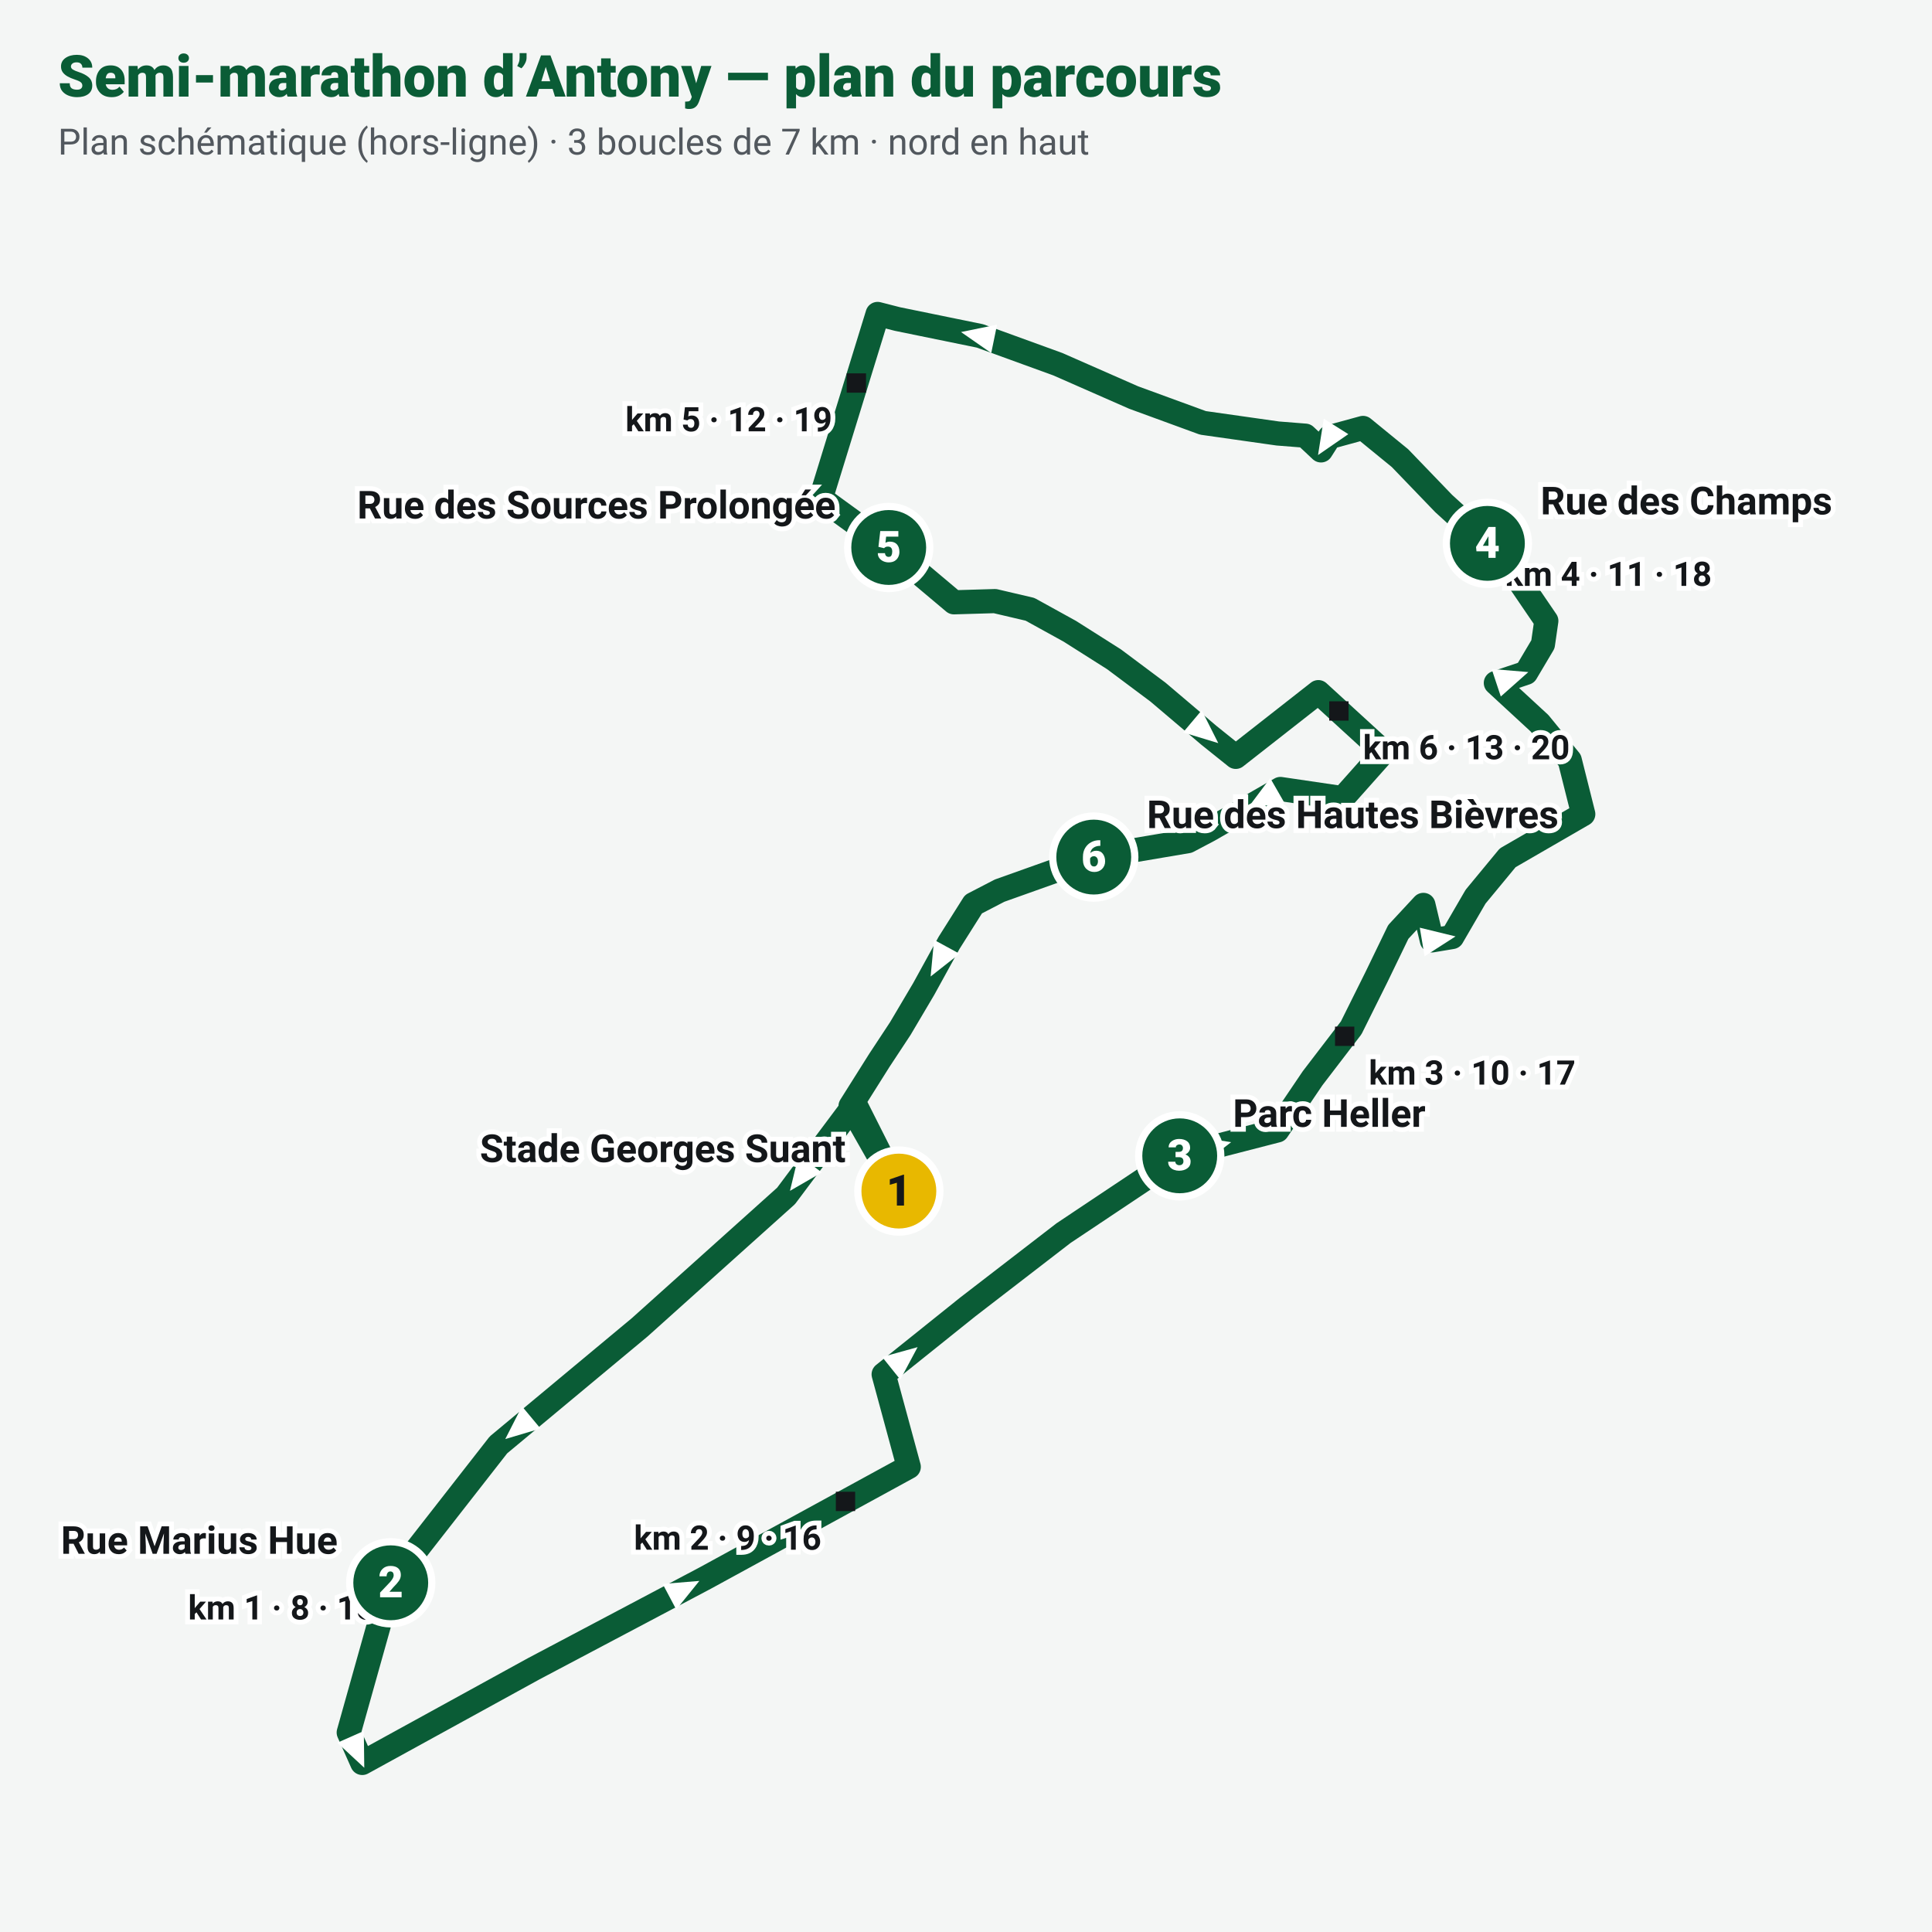
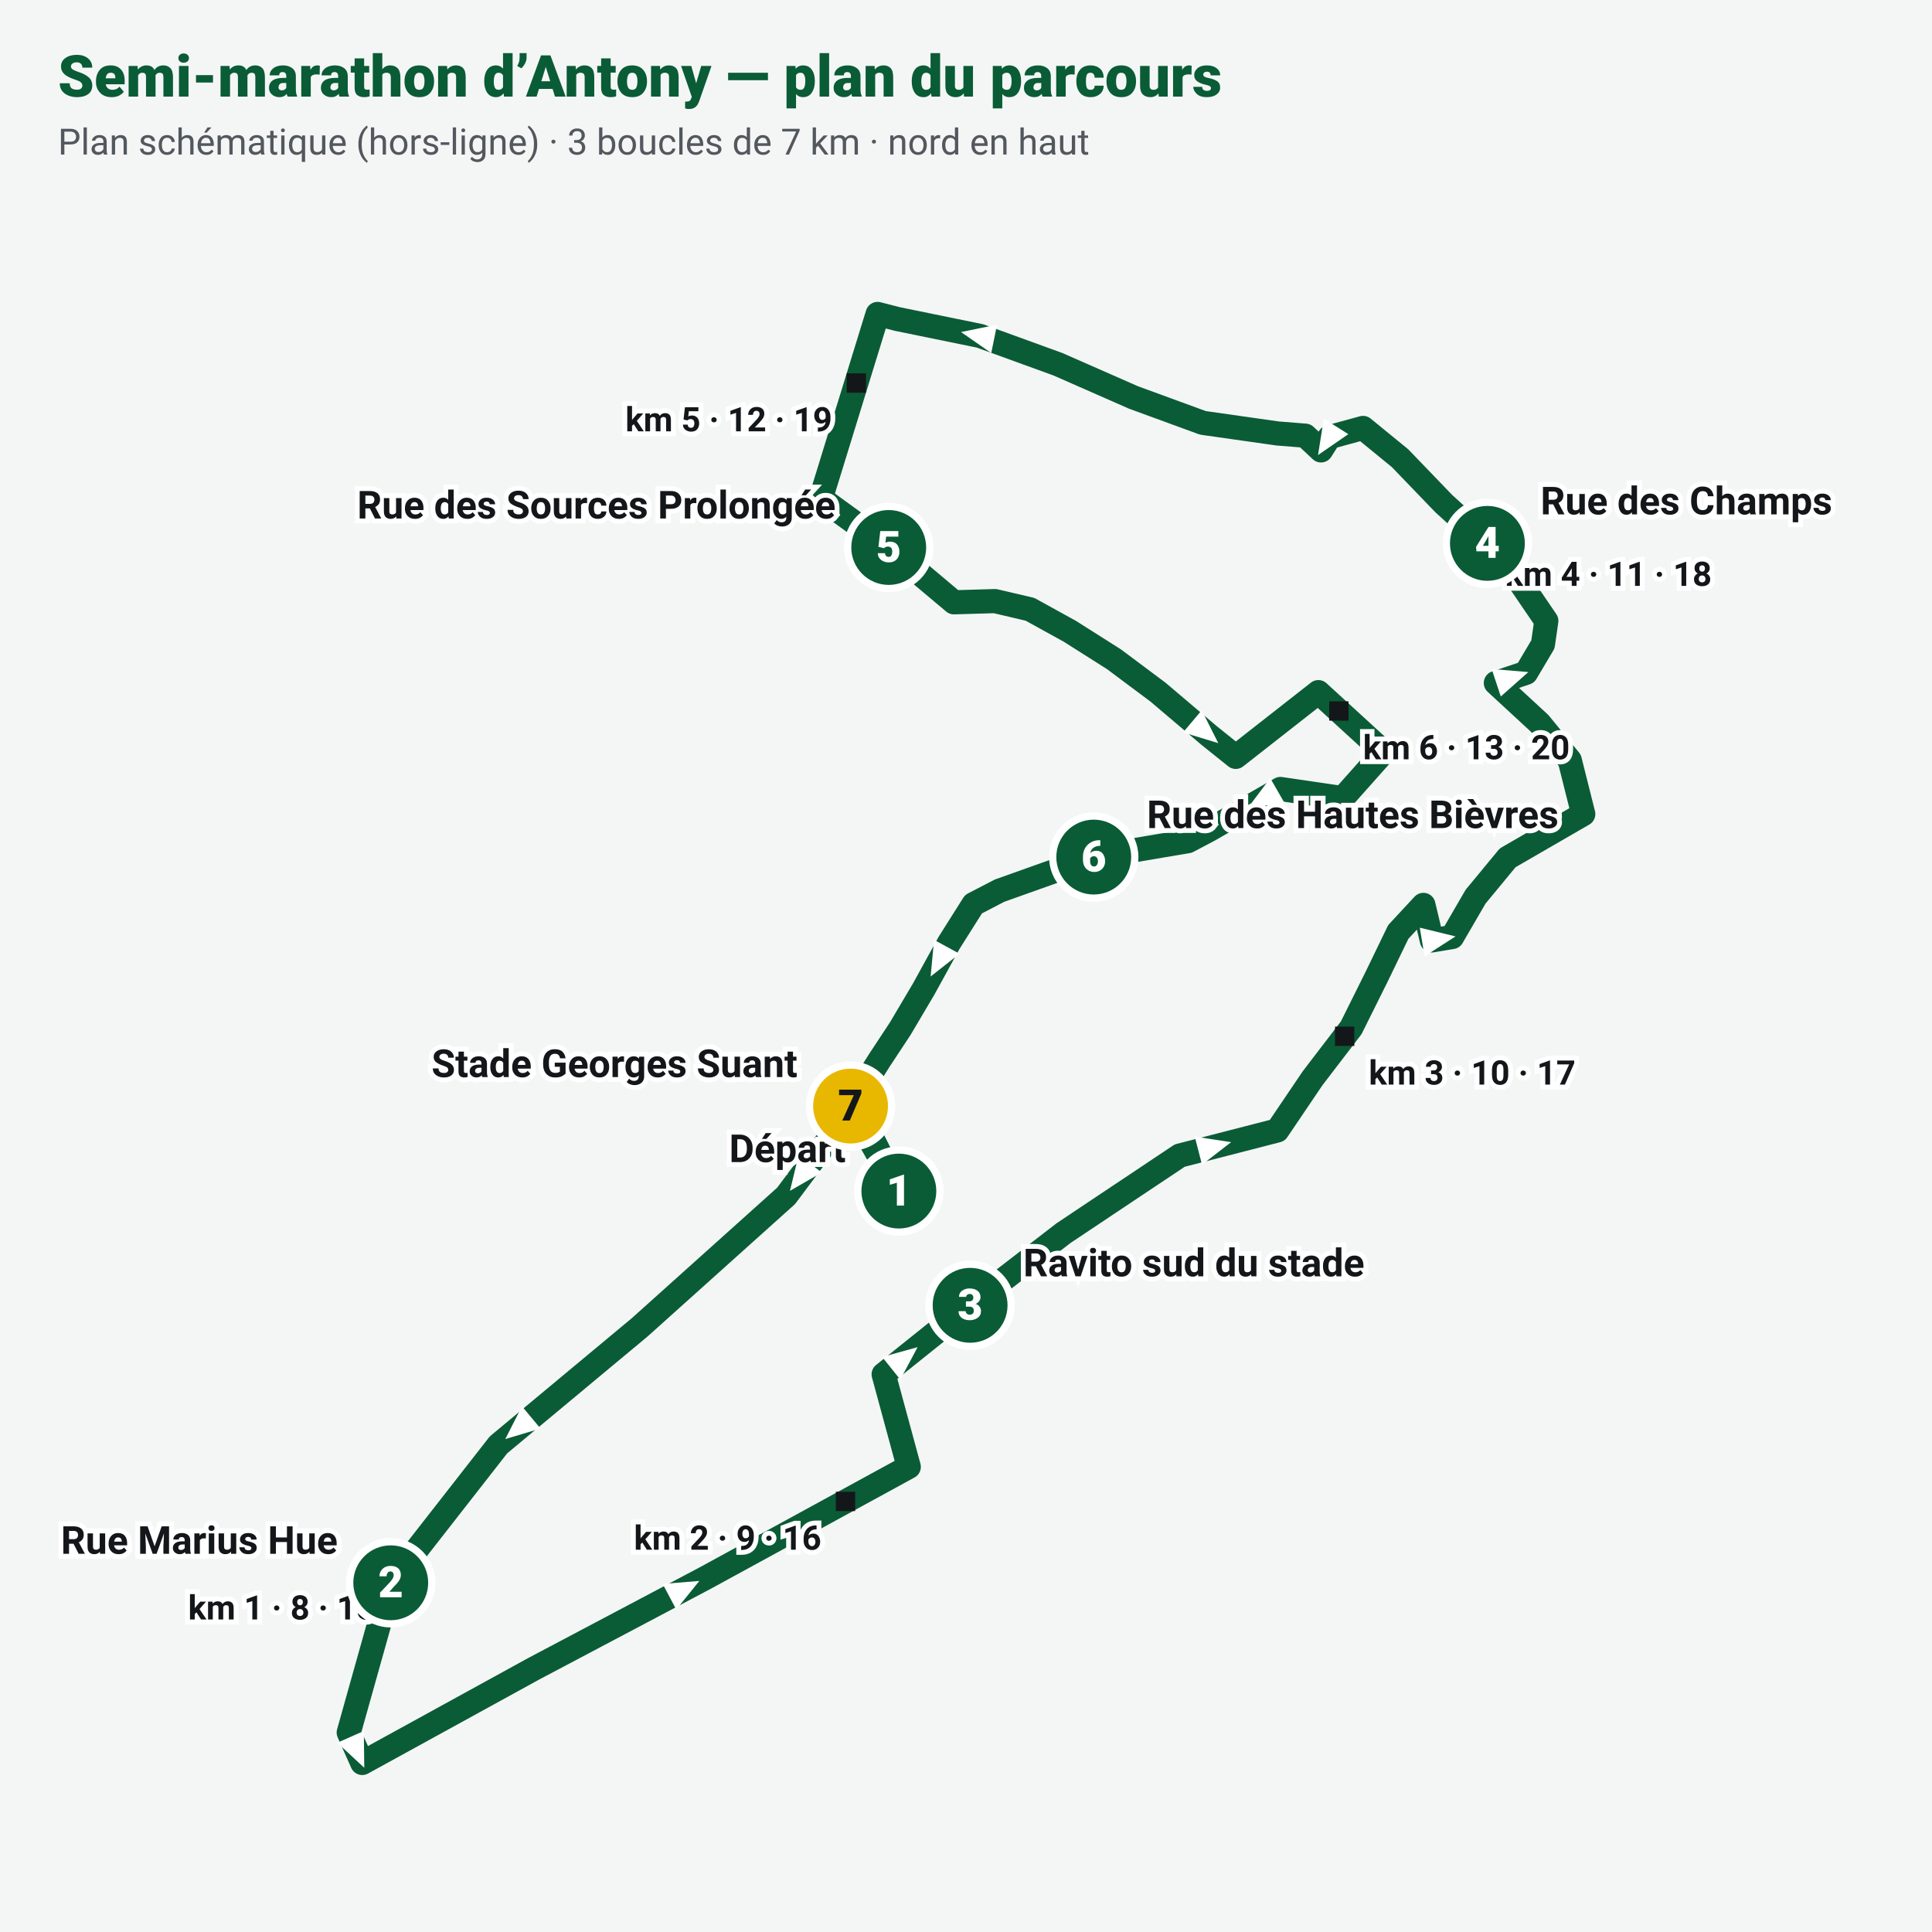
<svg xmlns="http://www.w3.org/2000/svg" viewBox="0 0 800 800" font-family="system-ui, Segoe UI, Roboto, Arial, sans-serif">
  <rect width="800" height="800" fill="#f4f6f5" />
  <text x="24" y="40" font-size="24" font-weight="800" fill="#0a5c36">Semi-marathon d’Antony — plan du parcours</text>
  <text x="24" y="64" font-size="15" fill="#52585e">Plan schématique (hors-ligne) · 3 boucles de 7 km · nord en haut</text>
  <path d="M372.2,493.2 L354.0,457.1 L325.5,495.2 L264.9,549.6 L206.4,598.3 L161.8,655.4 L144.4,717.4 L150.0,730.0 L221.0,691.0 L292.1,653.4 L376.3,607.4 L365.9,569.1 L400.7,541.2 L440.4,510.6 L488.5,478.5 L528.9,468.1 L543.5,446.5 L559.5,425.6 L569.9,404.7 L579.0,385.9 L589.4,374.7 L592.9,389.4 L601.3,388.0 L611.0,371.3 L624.3,355.2 L655.6,337.1 L650.0,314.8 L637.5,299.5 L619.4,282.8 L631.9,278.6 L638.9,266.8 L640.3,257.1 L629.8,241.7 L615.9,225.0 L597.8,208.5 L579.7,189.7 L564.4,177.2 L550.5,181.0 L547.0,186.5 L540.5,180.4 L529.1,179.5 L498.1,175.1 L469.4,164.6 L438.0,150.8 L405.8,139.1 L371.6,132.1 L363.4,130.0 L339.9,206.3 L368.0,226.7 L395.0,249.4 L412.0,248.9 L426.5,252.3 L443.0,261.4 L461.3,273.0 L479.5,286.6 L500.6,304.5 L511.7,313.4 L545.9,286.6 L573.0,311.4 L556.0,330.5 L530.2,326.7 L500.6,343.7 L491.9,348.3 L452.9,354.9 L413.9,368.8 L403.1,374.4 L393.0,390.4 L382.5,409.5 L372.8,425.9 L364.1,439.1 L352.2,458.0 L372.2,493.2" fill="none" stroke="#0a5c36" stroke-width="10" stroke-linejoin="round" stroke-linecap="round" />
  <path d="M-7,-6 L7,0 L-7,6 Z" transform="translate(331.3,487.5) rotate(126.8)" fill="#fff" />
  <path d="M-7,-6 L7,0 L-7,6 Z" transform="translate(214.6,591.4) rotate(140.2)" fill="#fff" />
  <path d="M-7,-6 L7,0 L-7,6 Z" transform="translate(148.0,725.6) rotate(66.1)" fill="#fff" />
  <path d="M-7,-6 L7,0 L-7,6 Z" transform="translate(283.4,657.9) rotate(-27.9)" fill="#fff" />
  <path d="M-7,-6 L7,0 L-7,6 Z" transform="translate(374.5,562.2) rotate(-38.7)" fill="#fff" />
  <path d="M-7,-6 L7,0 L-7,6 Z" transform="translate(503.0,474.7) rotate(-14.5)" fill="#fff" />
  <path d="M-7,-6 L7,0 L-7,6 Z" transform="translate(595.8,388.9) rotate(-9.5)" fill="#fff" />
  <path d="M-7,-6 L7,0 L-7,6 Z" transform="translate(626.2,280.5) rotate(-18.4)" fill="#fff" />
  <path d="M-7,-6 L7,0 L-7,6 Z" transform="translate(549.5,182.5) rotate(122.2)" fill="#fff" />
  <path d="M-7,-6 L7,0 L-7,6 Z" transform="translate(404.8,138.9) rotate(191.6)" fill="#fff" />
  <path d="M-7,-6 L7,0 L-7,6 Z" transform="translate(367.7,226.4) rotate(36.0)" fill="#fff" />
  <path d="M-7,-6 L7,0 L-7,6 Z" transform="translate(499.1,303.2) rotate(40.1)" fill="#fff" />
  <path d="M-7,-6 L7,0 L-7,6 Z" transform="translate(522.9,330.9) rotate(150.1)" fill="#fff" />
  <path d="M-7,-6 L7,0 L-7,6 Z" transform="translate(388.7,398.2) rotate(118.6)" fill="#fff" />
  <g transform="translate(165.5,650.6)">
    <rect x="-4" y="-4" width="8" height="8" fill="#14171a" />
    <text x="-10" y="20" text-anchor="end" font-size="14" font-weight="700" fill="#14171a" stroke="#fff" stroke-width="4" paint-order="stroke">km 1 · 8 · 15</text>
  </g>
  <g transform="translate(350.1,621.7)">
    <rect x="-4" y="-4" width="8" height="8" fill="#14171a" />
    <text x="-10" y="20" text-anchor="end" font-size="14" font-weight="700" fill="#14171a" stroke="#fff" stroke-width="4" paint-order="stroke">km 2 · 9 · 16</text>
  </g>
  <g transform="translate(556.8,429.1)">
    <rect x="-4" y="-4" width="8" height="8" fill="#14171a" />
    <text x="10" y="20" text-anchor="start" font-size="14" font-weight="700" fill="#14171a" stroke="#fff" stroke-width="4" paint-order="stroke">km 3 · 10 · 17</text>
  </g>
  <g transform="translate(613.2,222.6)">
    <rect x="-4" y="-4" width="8" height="8" fill="#14171a" />
    <text x="10" y="20" text-anchor="start" font-size="14" font-weight="700" fill="#14171a" stroke="#fff" stroke-width="4" paint-order="stroke">km 4 · 11 · 18</text>
  </g>
  <g transform="translate(354.6,158.6)">
    <rect x="-4" y="-4" width="8" height="8" fill="#14171a" />
    <text x="-10" y="20" text-anchor="end" font-size="14" font-weight="700" fill="#14171a" stroke="#fff" stroke-width="4" paint-order="stroke">km 5 · 12 · 19</text>
  </g>
  <g transform="translate(554.4,294.4)">
    <rect x="-4" y="-4" width="8" height="8" fill="#14171a" />
    <text x="10" y="20" text-anchor="start" font-size="14" font-weight="700" fill="#14171a" stroke="#fff" stroke-width="4" paint-order="stroke">km 6 · 13 · 20</text>
  </g>
  <g transform="translate(372.2,493.2)">
-     <circle r="17" fill="#e8b800" stroke="#fff" stroke-width="3" />
-     <text y="6" text-anchor="middle" font-size="18" font-weight="800" fill="#14171a">1</text>
-     <text x="-22" y="-12" text-anchor="end" font-size="16" font-weight="700" fill="#14171a" stroke="#fff" stroke-width="4" paint-order="stroke">Stade Georges Suant</text>
+     <circle r="17" fill="#0a5c36" stroke="#fff" stroke-width="3" />
+     <text y="6" text-anchor="middle" font-size="18" font-weight="800" fill="#fff">1</text>
+     <text x="-22" y="-12" text-anchor="end" font-size="16" font-weight="700" fill="#14171a" stroke="#fff" stroke-width="4" paint-order="stroke">Départ</text>
  </g>
  <g transform="translate(161.8,655.4)">
    <circle r="17" fill="#0a5c36" stroke="#fff" stroke-width="3" />
    <text y="6" text-anchor="middle" font-size="18" font-weight="800" fill="#fff">2</text>
    <text x="-22" y="-12" text-anchor="end" font-size="16" font-weight="700" fill="#14171a" stroke="#fff" stroke-width="4" paint-order="stroke">Rue Marius Hue</text>
  </g>
-   <g transform="translate(488.5,478.6)">
+   <g transform="translate(401.7,540.5)">
    <circle r="17" fill="#0a5c36" stroke="#fff" stroke-width="3" />
    <text y="6" text-anchor="middle" font-size="18" font-weight="800" fill="#fff">3</text>
-     <text x="22" y="-12" text-anchor="start" font-size="16" font-weight="700" fill="#14171a" stroke="#fff" stroke-width="4" paint-order="stroke">Parc Heller</text>
+     <text x="22" y="-12" text-anchor="start" font-size="16" font-weight="700" fill="#14171a" stroke="#fff" stroke-width="4" paint-order="stroke">Ravito sud du stade</text>
  </g>
  <g transform="translate(615.9,225.0)">
    <circle r="17" fill="#0a5c36" stroke="#fff" stroke-width="3" />
    <text y="6" text-anchor="middle" font-size="18" font-weight="800" fill="#fff">4</text>
    <text x="22" y="-12" text-anchor="start" font-size="16" font-weight="700" fill="#14171a" stroke="#fff" stroke-width="4" paint-order="stroke">Rue des Champs</text>
  </g>
  <g transform="translate(368.0,226.7)">
    <circle r="17" fill="#0a5c36" stroke="#fff" stroke-width="3" />
    <text y="6" text-anchor="middle" font-size="18" font-weight="800" fill="#fff">5</text>
    <text x="-22" y="-12" text-anchor="end" font-size="16" font-weight="700" fill="#14171a" stroke="#fff" stroke-width="4" paint-order="stroke">Rue des Sources Prolongée</text>
  </g>
  <g transform="translate(452.9,354.9)">
    <circle r="17" fill="#0a5c36" stroke="#fff" stroke-width="3" />
    <text y="6" text-anchor="middle" font-size="18" font-weight="800" fill="#fff">6</text>
    <text x="22" y="-12" text-anchor="start" font-size="16" font-weight="700" fill="#14171a" stroke="#fff" stroke-width="4" paint-order="stroke">Rue des Hautes Bièvres</text>
  </g>
+   <g transform="translate(352.2,458.0)">
+     <circle r="17" fill="#e8b800" stroke="#fff" stroke-width="3" />
+     <text y="6" text-anchor="middle" font-size="18" font-weight="800" fill="#14171a">7</text>
+     <text x="-22" y="-12" text-anchor="end" font-size="16" font-weight="700" fill="#14171a" stroke="#fff" stroke-width="4" paint-order="stroke">Stade Georges Suant</text>
+   </g>
</svg>
